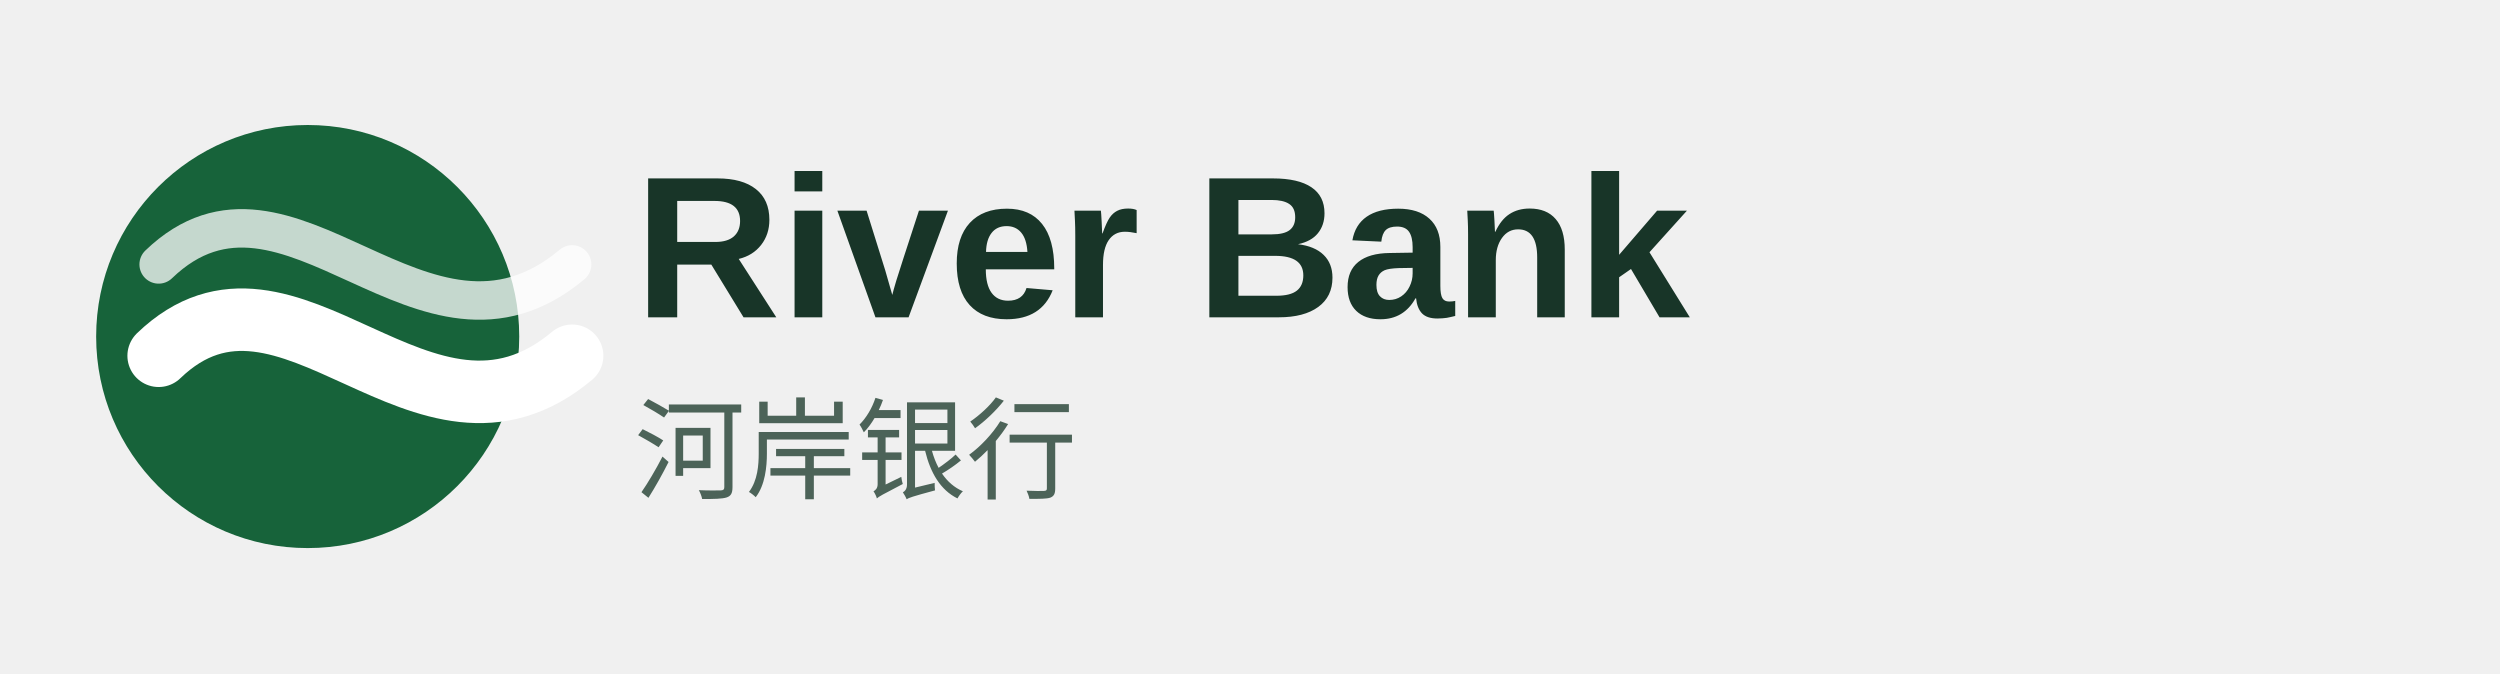
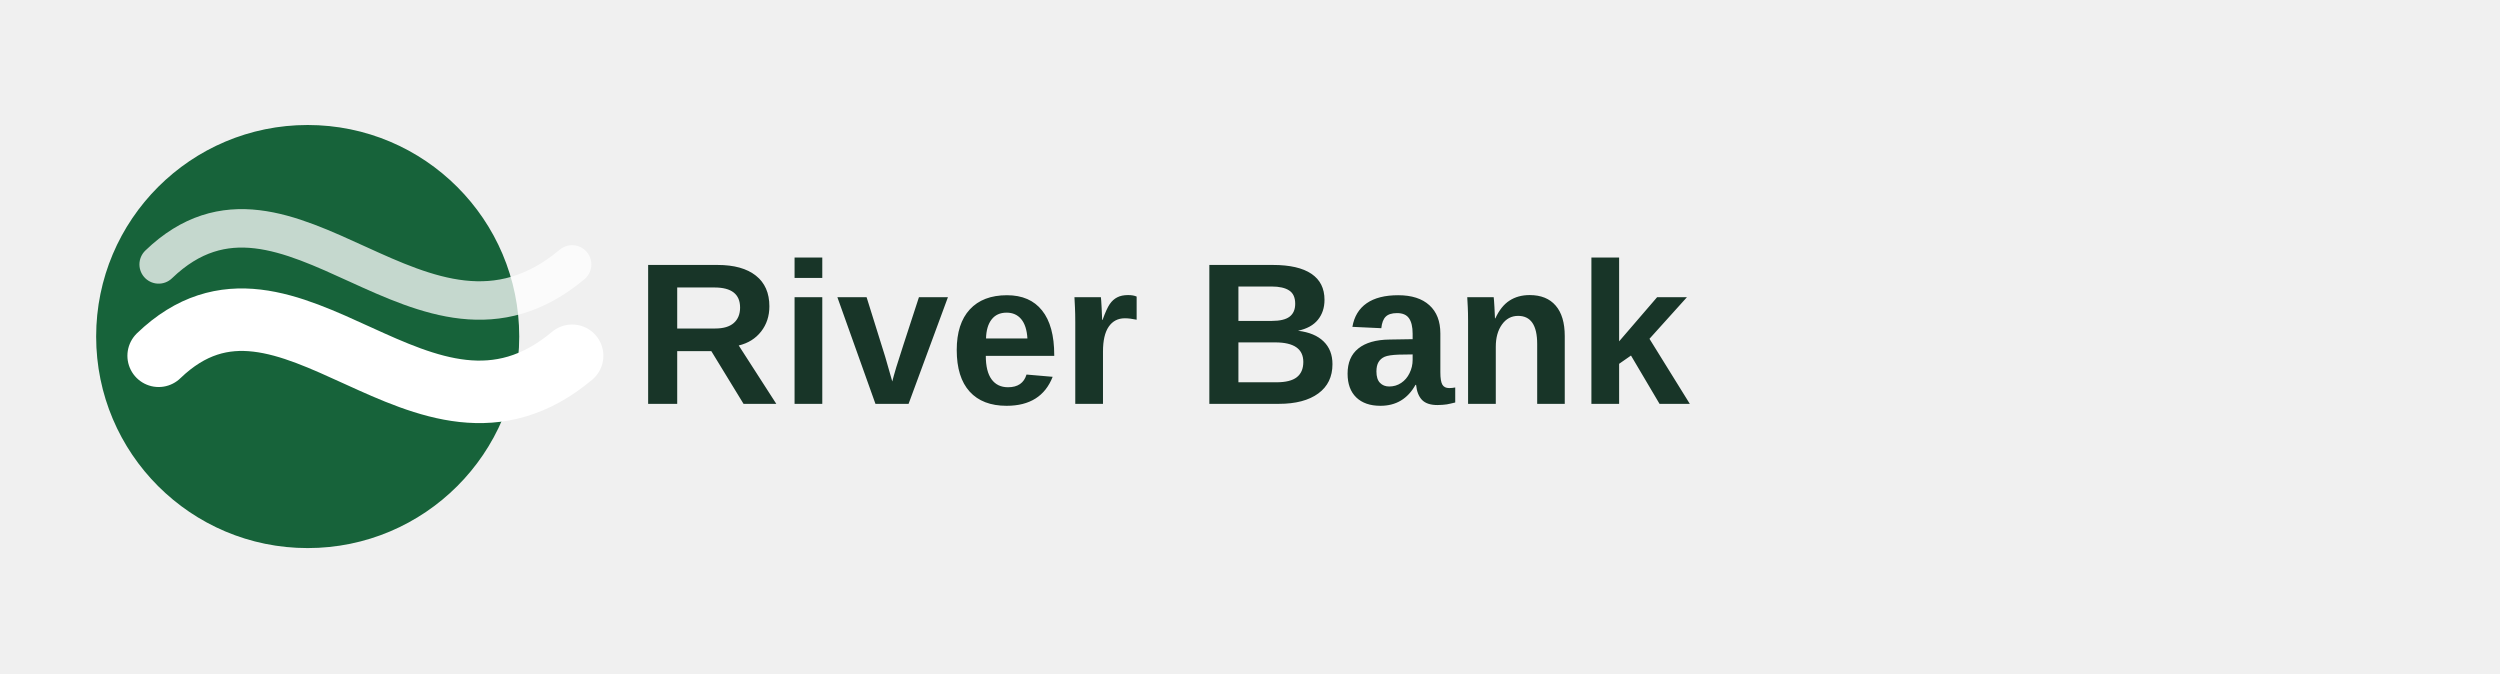
<svg xmlns="http://www.w3.org/2000/svg" width="520" height="140" viewBox="0 0 520 140" role="img" aria-labelledby="title desc">
  <rect width="520" height="140" fill="none" />
  <circle cx="64" cy="70" r="44" fill="#17633a" />
  <path d="M33 74c27-26 55 26 86 0" fill="none" stroke="#fff" stroke-width="13" stroke-linecap="round" />
  <path d="M33 55c27-26 55 26 86 0" fill="none" stroke="#fff" stroke-width="8" stroke-linecap="round" opacity=".75" />
-   <text x="132" y="66" fill="#183528" font-family="Arial, Helvetica, sans-serif" font-size="42" font-weight="700">River Bank</text>
-   <text x="132" y="102" fill="#4c6358" font-family="Arial, Helvetica, sans-serif" font-size="23">河岸银行</text>
+   <text x="132" y="84" fill="#183528" font-family="Arial, Helvetica, sans-serif" font-size="42" font-weight="700">River Bank</text>
</svg>
